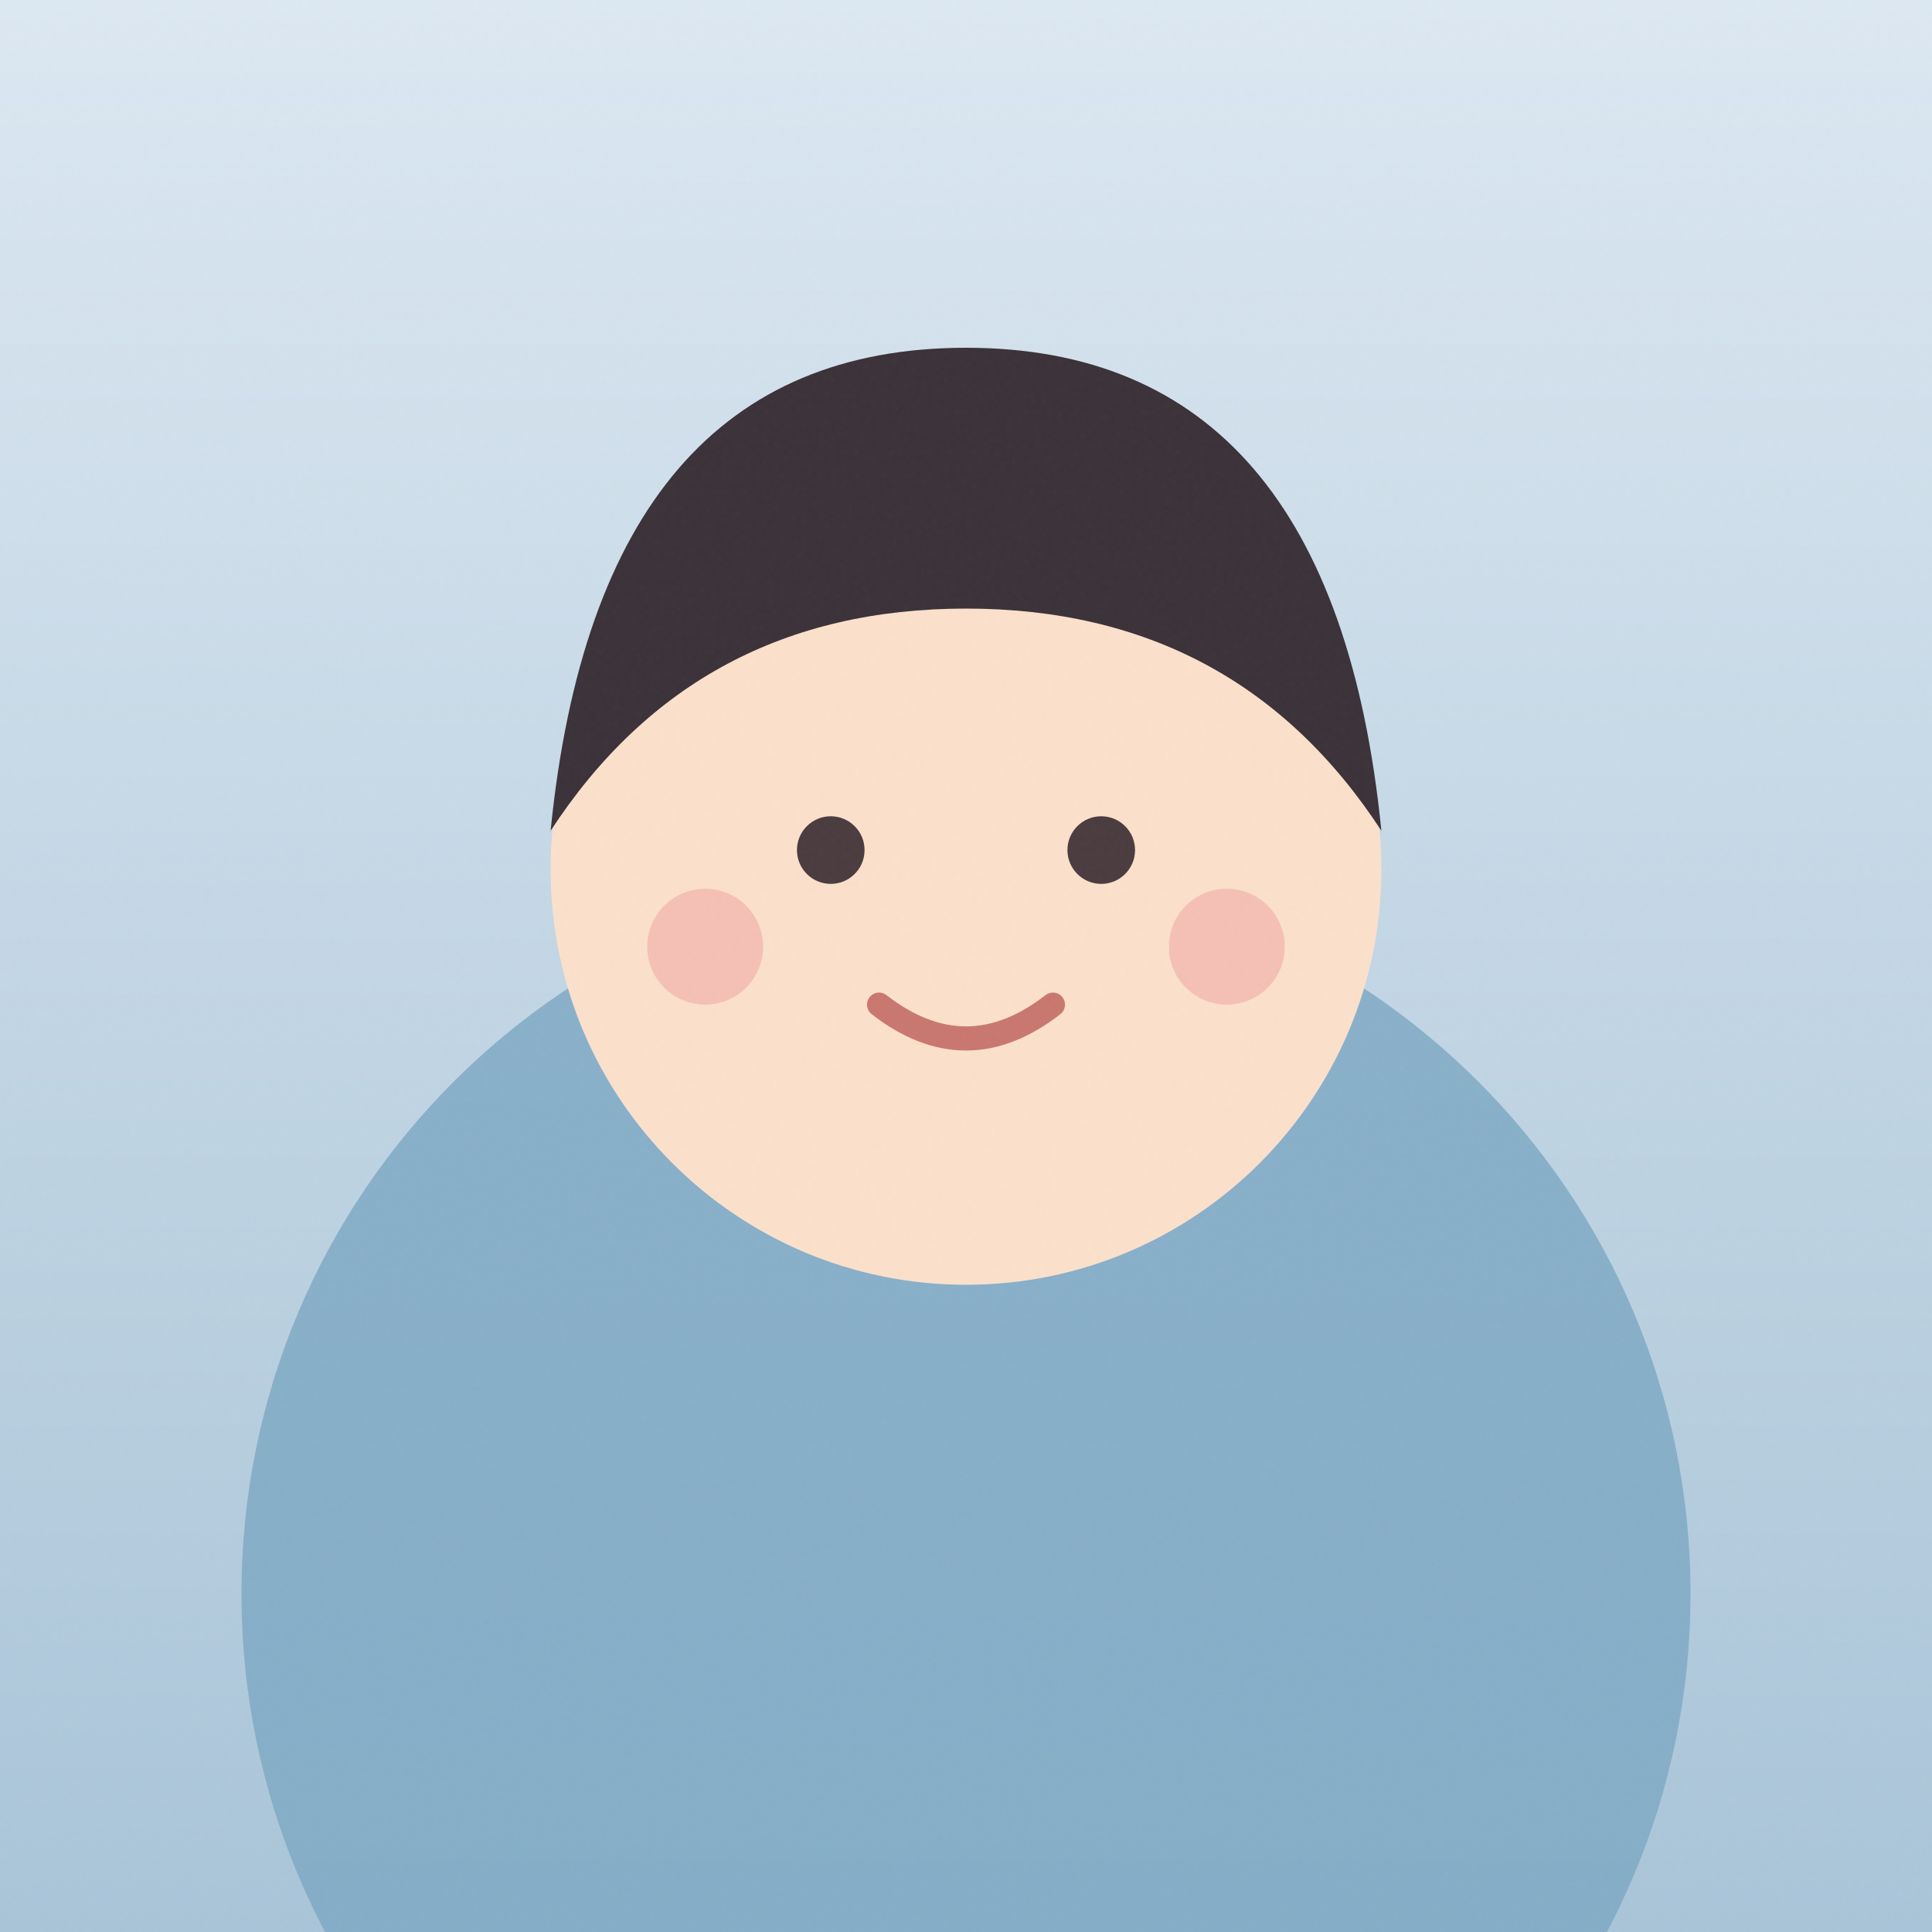
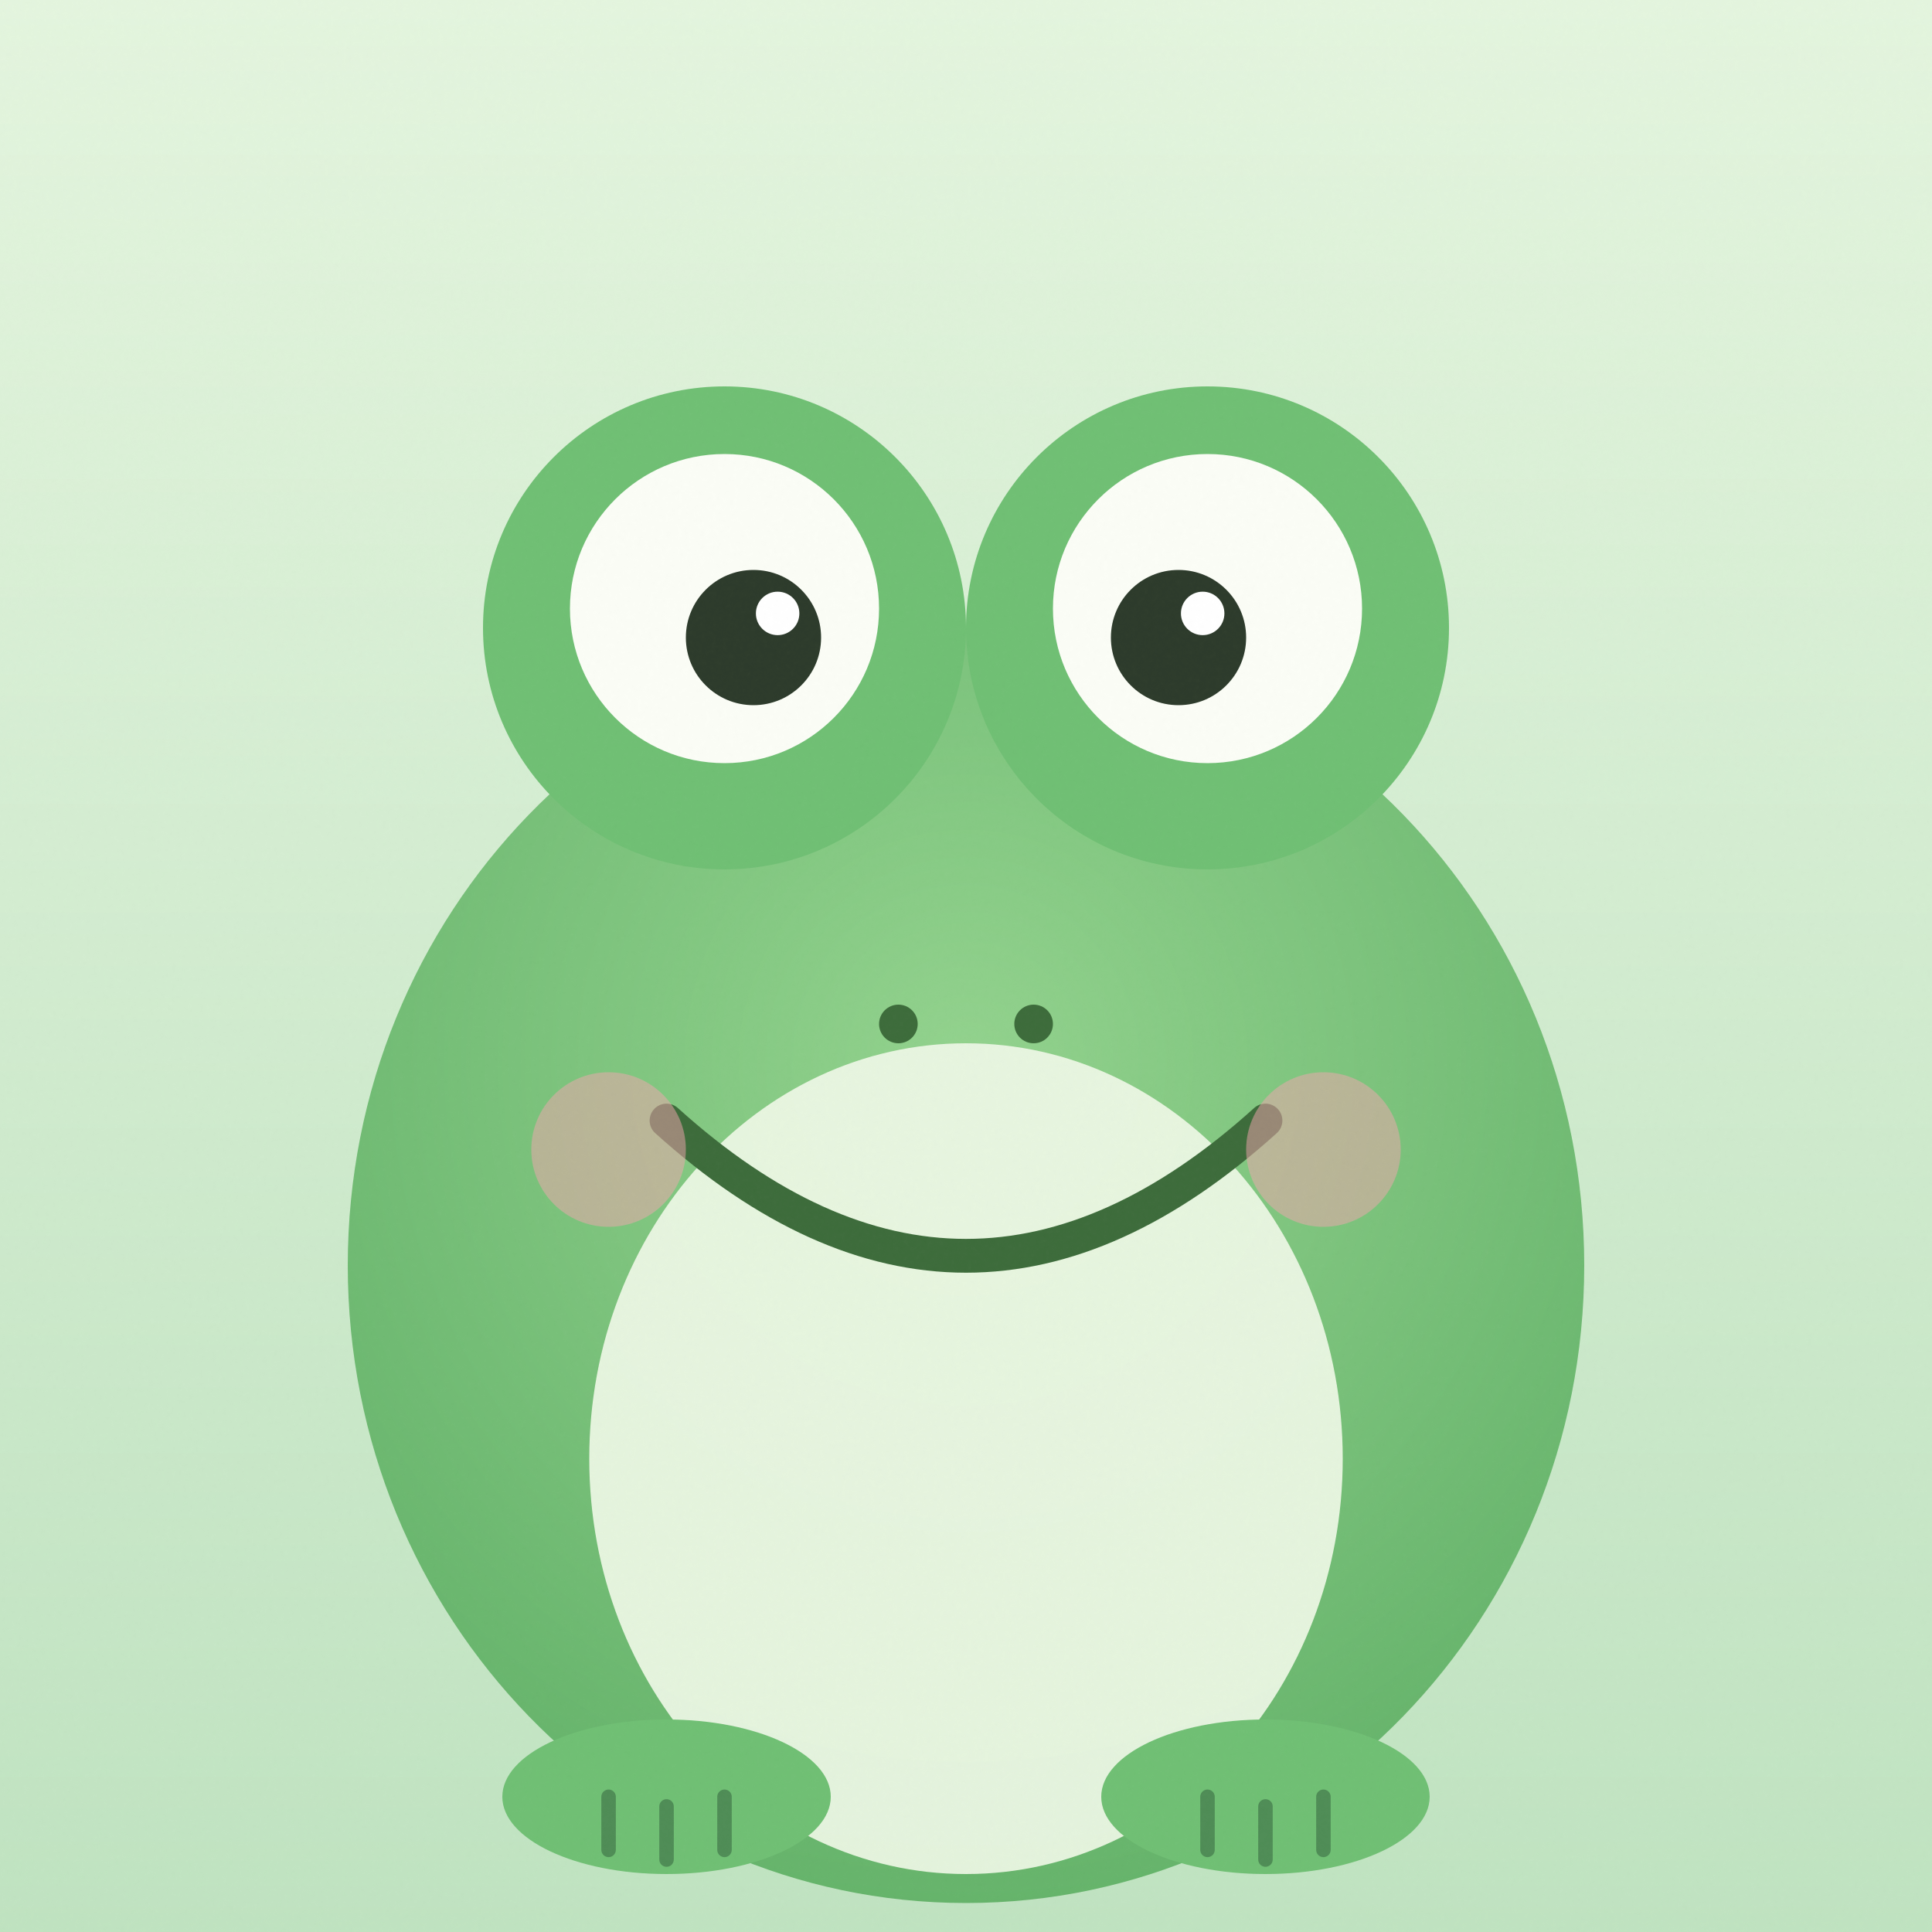
<svg xmlns="http://www.w3.org/2000/svg" viewBox="0 0 400 400" width="400" height="400">
  <defs>
    <filter id="grain">
      <feTurbulence type="fractalNoise" baseFrequency="0.85" numOctaves="3" result="n" />
      <feColorMatrix in="n" type="saturate" values="0" />
      <feComponentTransfer>
-         <feFuncA type="linear" slope="0.055" />
+         <feFuncA type="linear" slope="0.05" />
      </feComponentTransfer>
      <feComposite operator="in" in2="SourceGraphic" />
    </filter>
-     <linearGradient id="ag" x1="0" y1="0" x2="0" y2="1">
-       <stop offset="0" stop-color="#DCE8F2" />
-       <stop offset="1" stop-color="#A9C4D8" />
+     <linearGradient id="bg" x1="0" y1="0" x2="0" y2="1">
+       <stop offset="0" stop-color="#E4F5DE" />
+       <stop offset="1" stop-color="#BFE3C0" />
    </linearGradient>
+     <radialGradient id="body" cx="0.5" cy="0.34" r="0.78">
+       <stop offset="0" stop-color="#92D28D" />
+       <stop offset="1" stop-color="#5DAE64" />
+     </radialGradient>
  </defs>
-   <rect width="400" height="400" fill="url(#ag)" />
-   <circle cx="200" cy="330" r="150" fill="#7FA9C4" opacity="0.85" />
-   <circle cx="200" cy="180" r="86" fill="#FBE0CB" />
-   <path d="M114 172 q10 -100 86 -100 t86 100 q-30 -46 -86 -46 t-86 46z" fill="#3B3138" />
-   <circle cx="172" cy="176" r="7" fill="#4A3B3F" />
-   <circle cx="228" cy="176" r="7" fill="#4A3B3F" />
-   <path d="M182 208 q18 14 36 0" stroke="#C9776F" stroke-width="5" fill="none" stroke-linecap="round" />
-   <circle cx="146" cy="196" r="12" fill="#F0A0A0" opacity="0.5" />
-   <circle cx="254" cy="196" r="12" fill="#F0A0A0" opacity="0.5" />
+   <rect width="400" height="400" fill="url(#bg)" />
+   <ellipse cx="200" cy="262" rx="128" ry="132" fill="url(#body)" />
+   <ellipse cx="200" cy="302" rx="78" ry="86" fill="#EFF8E6" opacity="0.92" />
+   <circle cx="150" cy="130" r="50" fill="#6FBF73" />
+   <circle cx="250" cy="130" r="50" fill="#6FBF73" />
+   <circle cx="150" cy="126" r="32" fill="#FBFDF6" />
+   <circle cx="250" cy="126" r="32" fill="#FBFDF6" />
+   <circle cx="156" cy="132" r="14" fill="#2C3A2A" />
+   <circle cx="244" cy="132" r="14" fill="#2C3A2A" />
+   <circle cx="161" cy="127" r="4.5" fill="#fff" />
+   <circle cx="249" cy="127" r="4.5" fill="#fff" />
+   <circle cx="186" cy="212" r="4" fill="#3C6B3A" />
+   <circle cx="214" cy="212" r="4" fill="#3C6B3A" />
+   <path d="M138 232 q62 56 124 0" fill="none" stroke="#3C6B3A" stroke-width="7" stroke-linecap="round" />
+   <circle cx="126" cy="238" r="16" fill="#F4A6B0" opacity="0.5" />
+   <circle cx="274" cy="238" r="16" fill="#F4A6B0" opacity="0.5" />
+   <ellipse cx="138" cy="372" rx="34" ry="16" fill="#6FBF73" />
+   <ellipse cx="262" cy="372" rx="34" ry="16" fill="#6FBF73" />
+   <g stroke="#4E8C55" stroke-width="3" stroke-linecap="round" fill="none">
+     <path d="M126 372 v11" />
+     <path d="M138 374 v11" />
+     <path d="M150 372 v11" />
+     <path d="M250 372 v11" />
+     <path d="M262 374 v11" />
+     <path d="M274 372 v11" />
+   </g>
  <rect width="400" height="400" filter="url(#grain)" fill="#fff" opacity="0.5" />
</svg>
